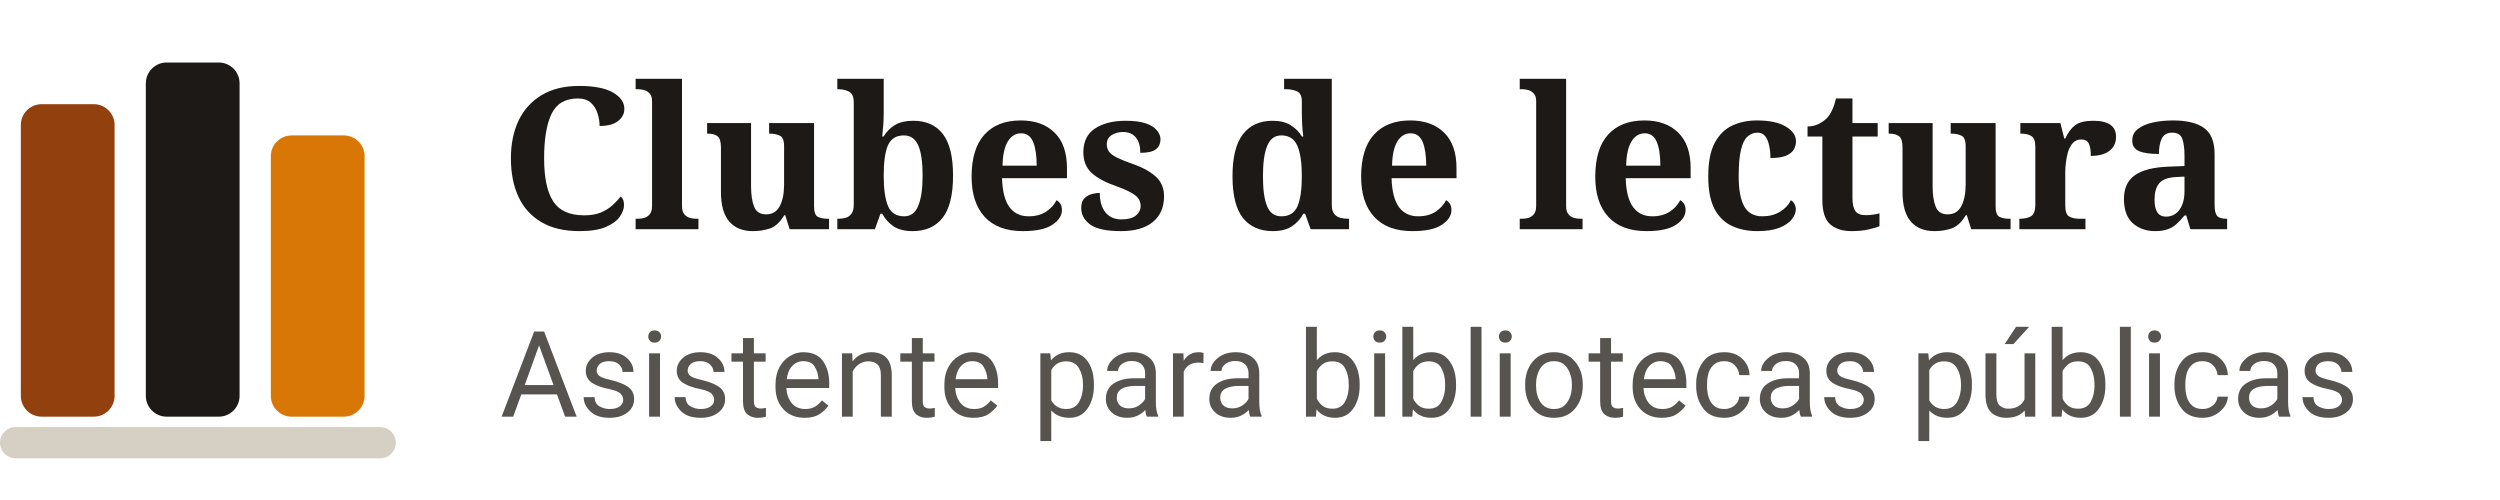
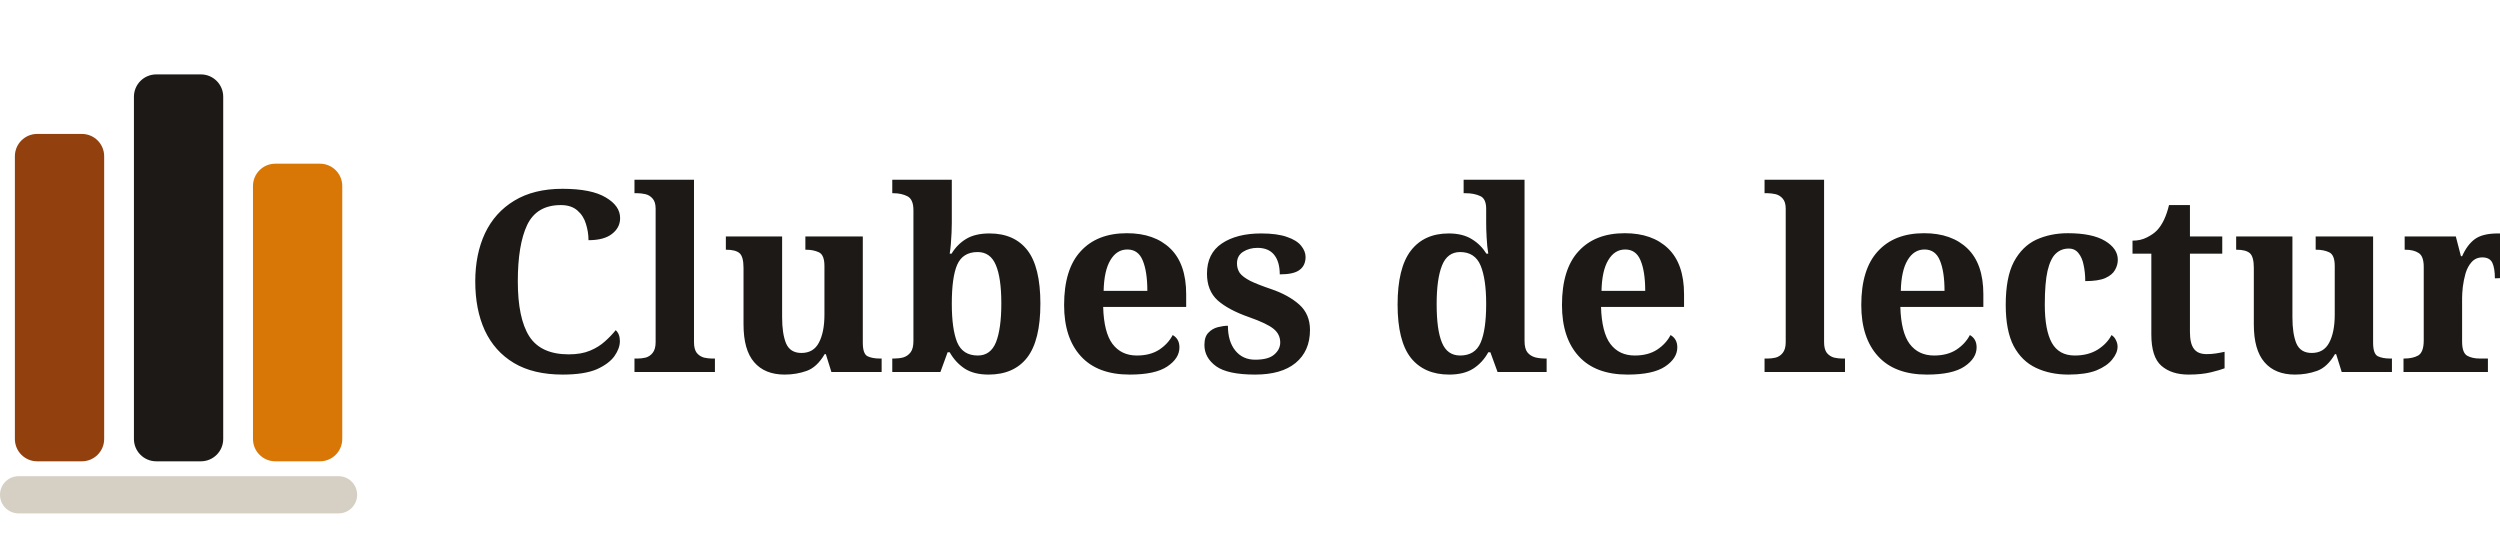
- <svg xmlns="http://www.w3.org/2000/svg" width="240" height="48" viewBox="0 0 240 48" role="img" aria-label="Clubes de lectura">
-   <rect x="2" y="10" width="9" height="30" rx="2" fill="#92400E" />
-   <rect x="14" y="6" width="9" height="34" rx="2" fill="#1C1917" />
-   <rect x="26" y="13" width="9" height="27" rx="2" fill="#D97706" />
-   <rect x="0" y="41" width="38" height="3" rx="1.5" fill="#D6CFC4" />
-   <text x="48" y="22" font-family="Newsreader, Georgia, serif" font-size="19" font-weight="600" fill="#1C1917">Clubes de lectura</text>
-   <text x="48" y="40" font-family="Roboto, Arial, sans-serif" font-size="11.5" fill="#57534E">Asistente para bibliotecas públicas</text>
+ <svg xmlns="http://www.w3.org/2000/svg" width="168" height="36" viewBox="0 0 168 36" role="img" aria-label="Clubes de lectura">
+   <rect x="1" y="9" width="6" height="22" rx="1.5" fill="#92400E" />
+   <rect x="9" y="5" width="6" height="26" rx="1.5" fill="#1C1917" />
+   <rect x="17" y="11" width="6" height="20" rx="1.5" fill="#D97706" />
+   <rect x="0" y="32" width="24" height="2.5" rx="1.25" fill="#D6CFC4" />
+   <text x="31" y="25" font-family="Newsreader, Georgia, serif" font-size="17" font-weight="600" fill="#1C1917" textLength="134" lengthAdjust="spacingAndGlyphs">Clubes de lectura</text>
</svg>
